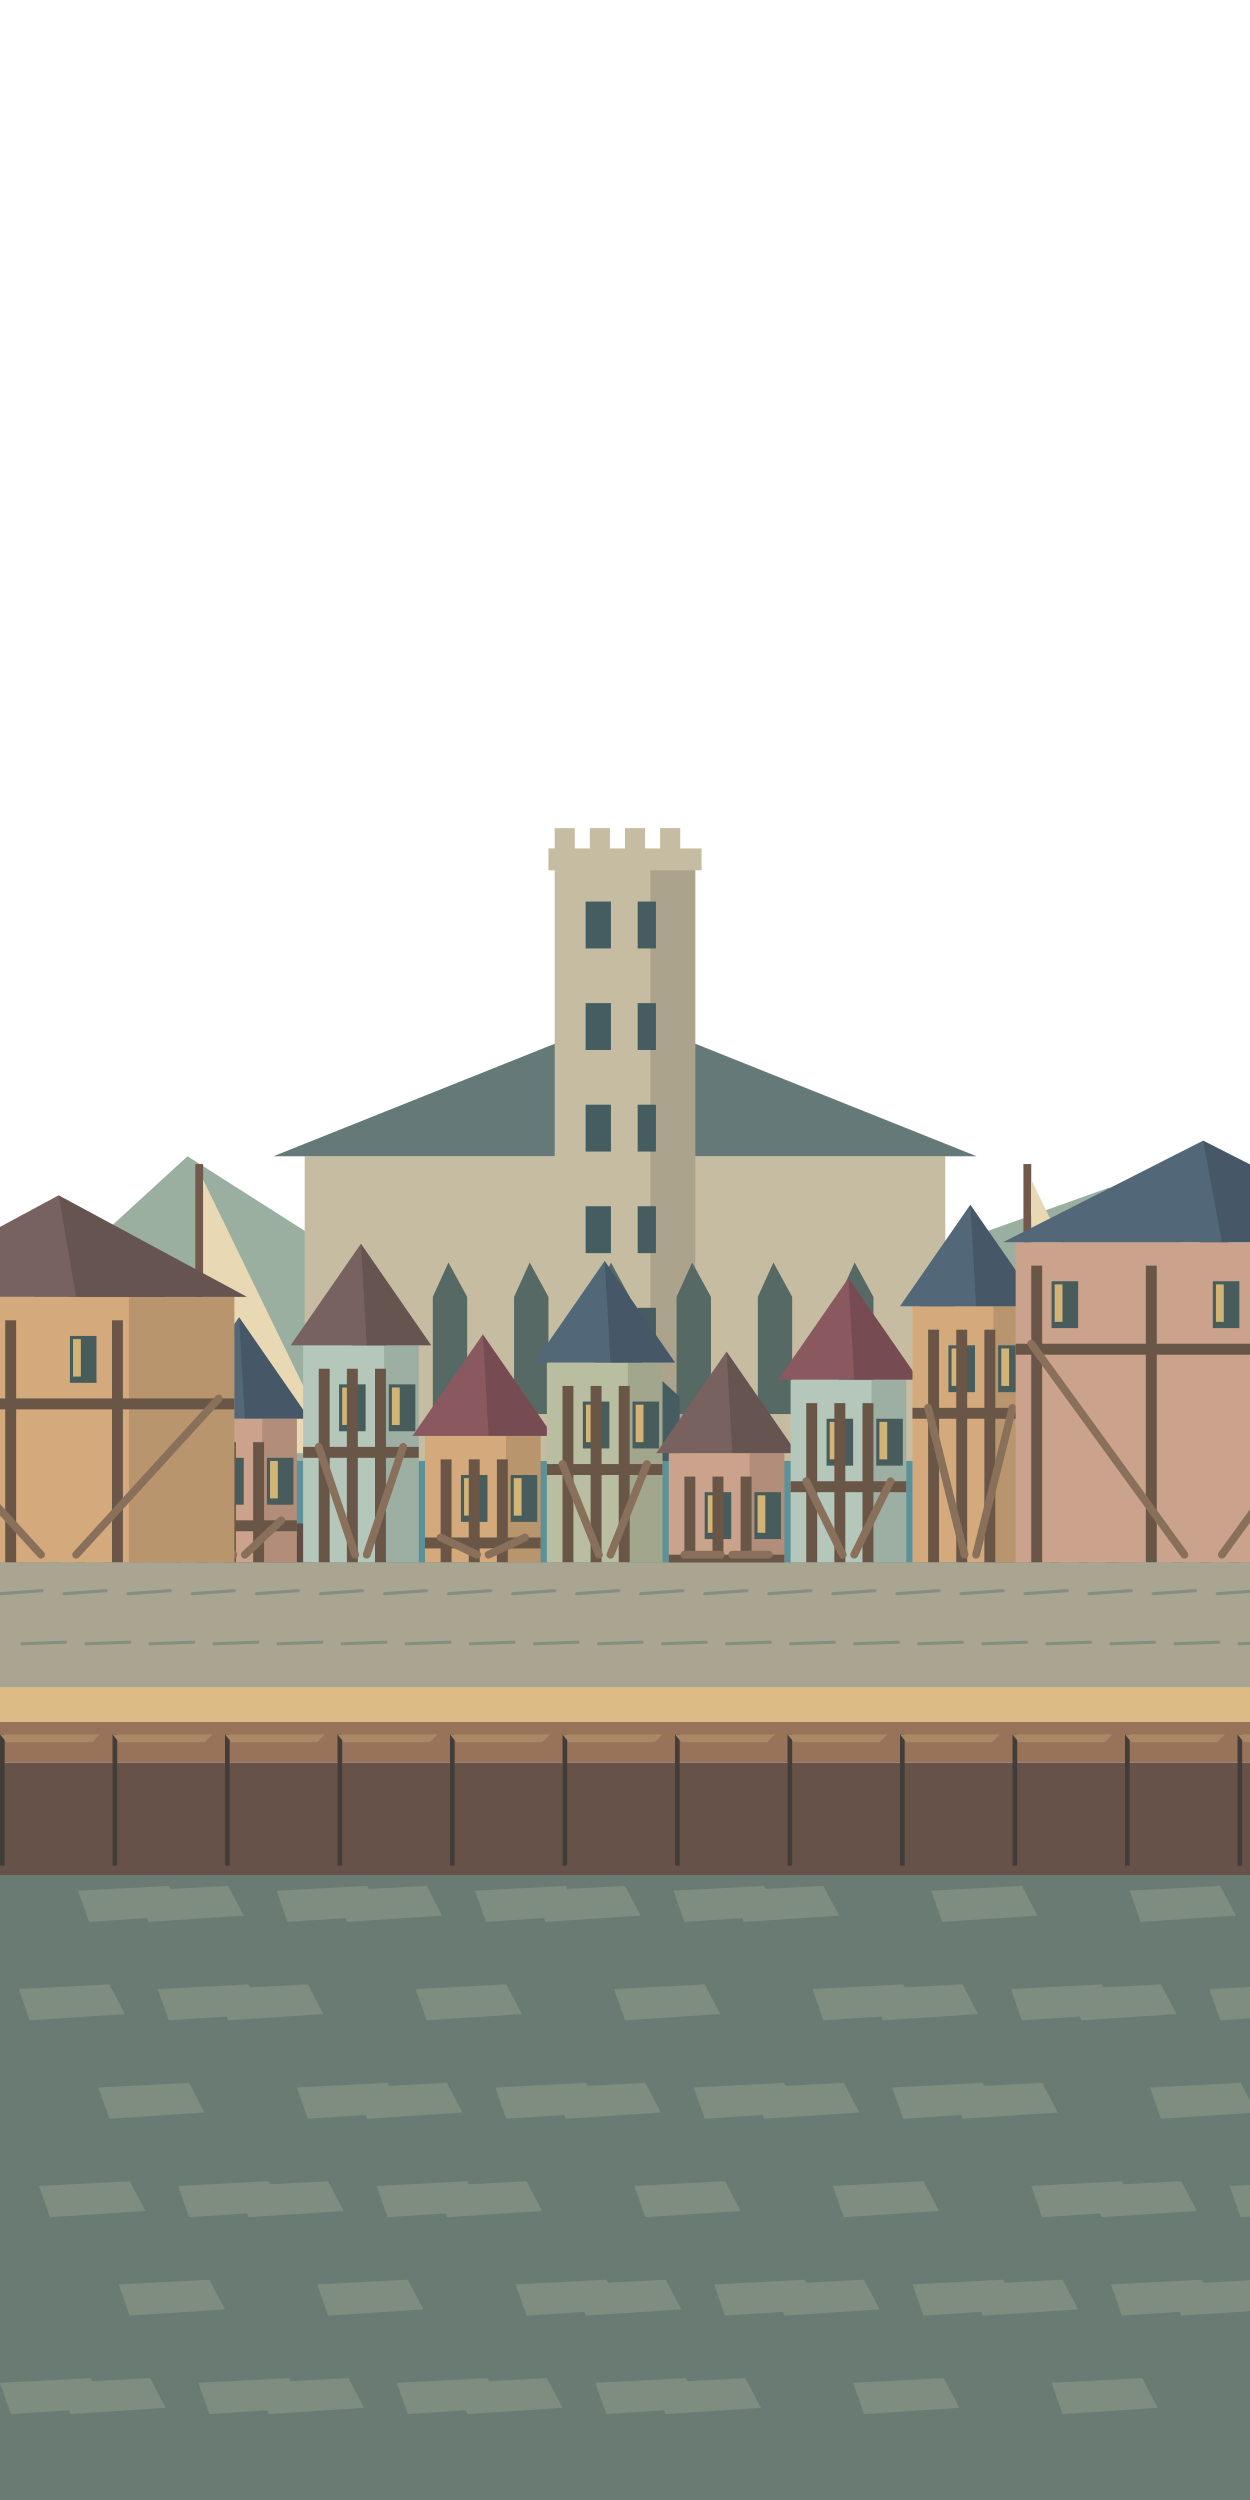
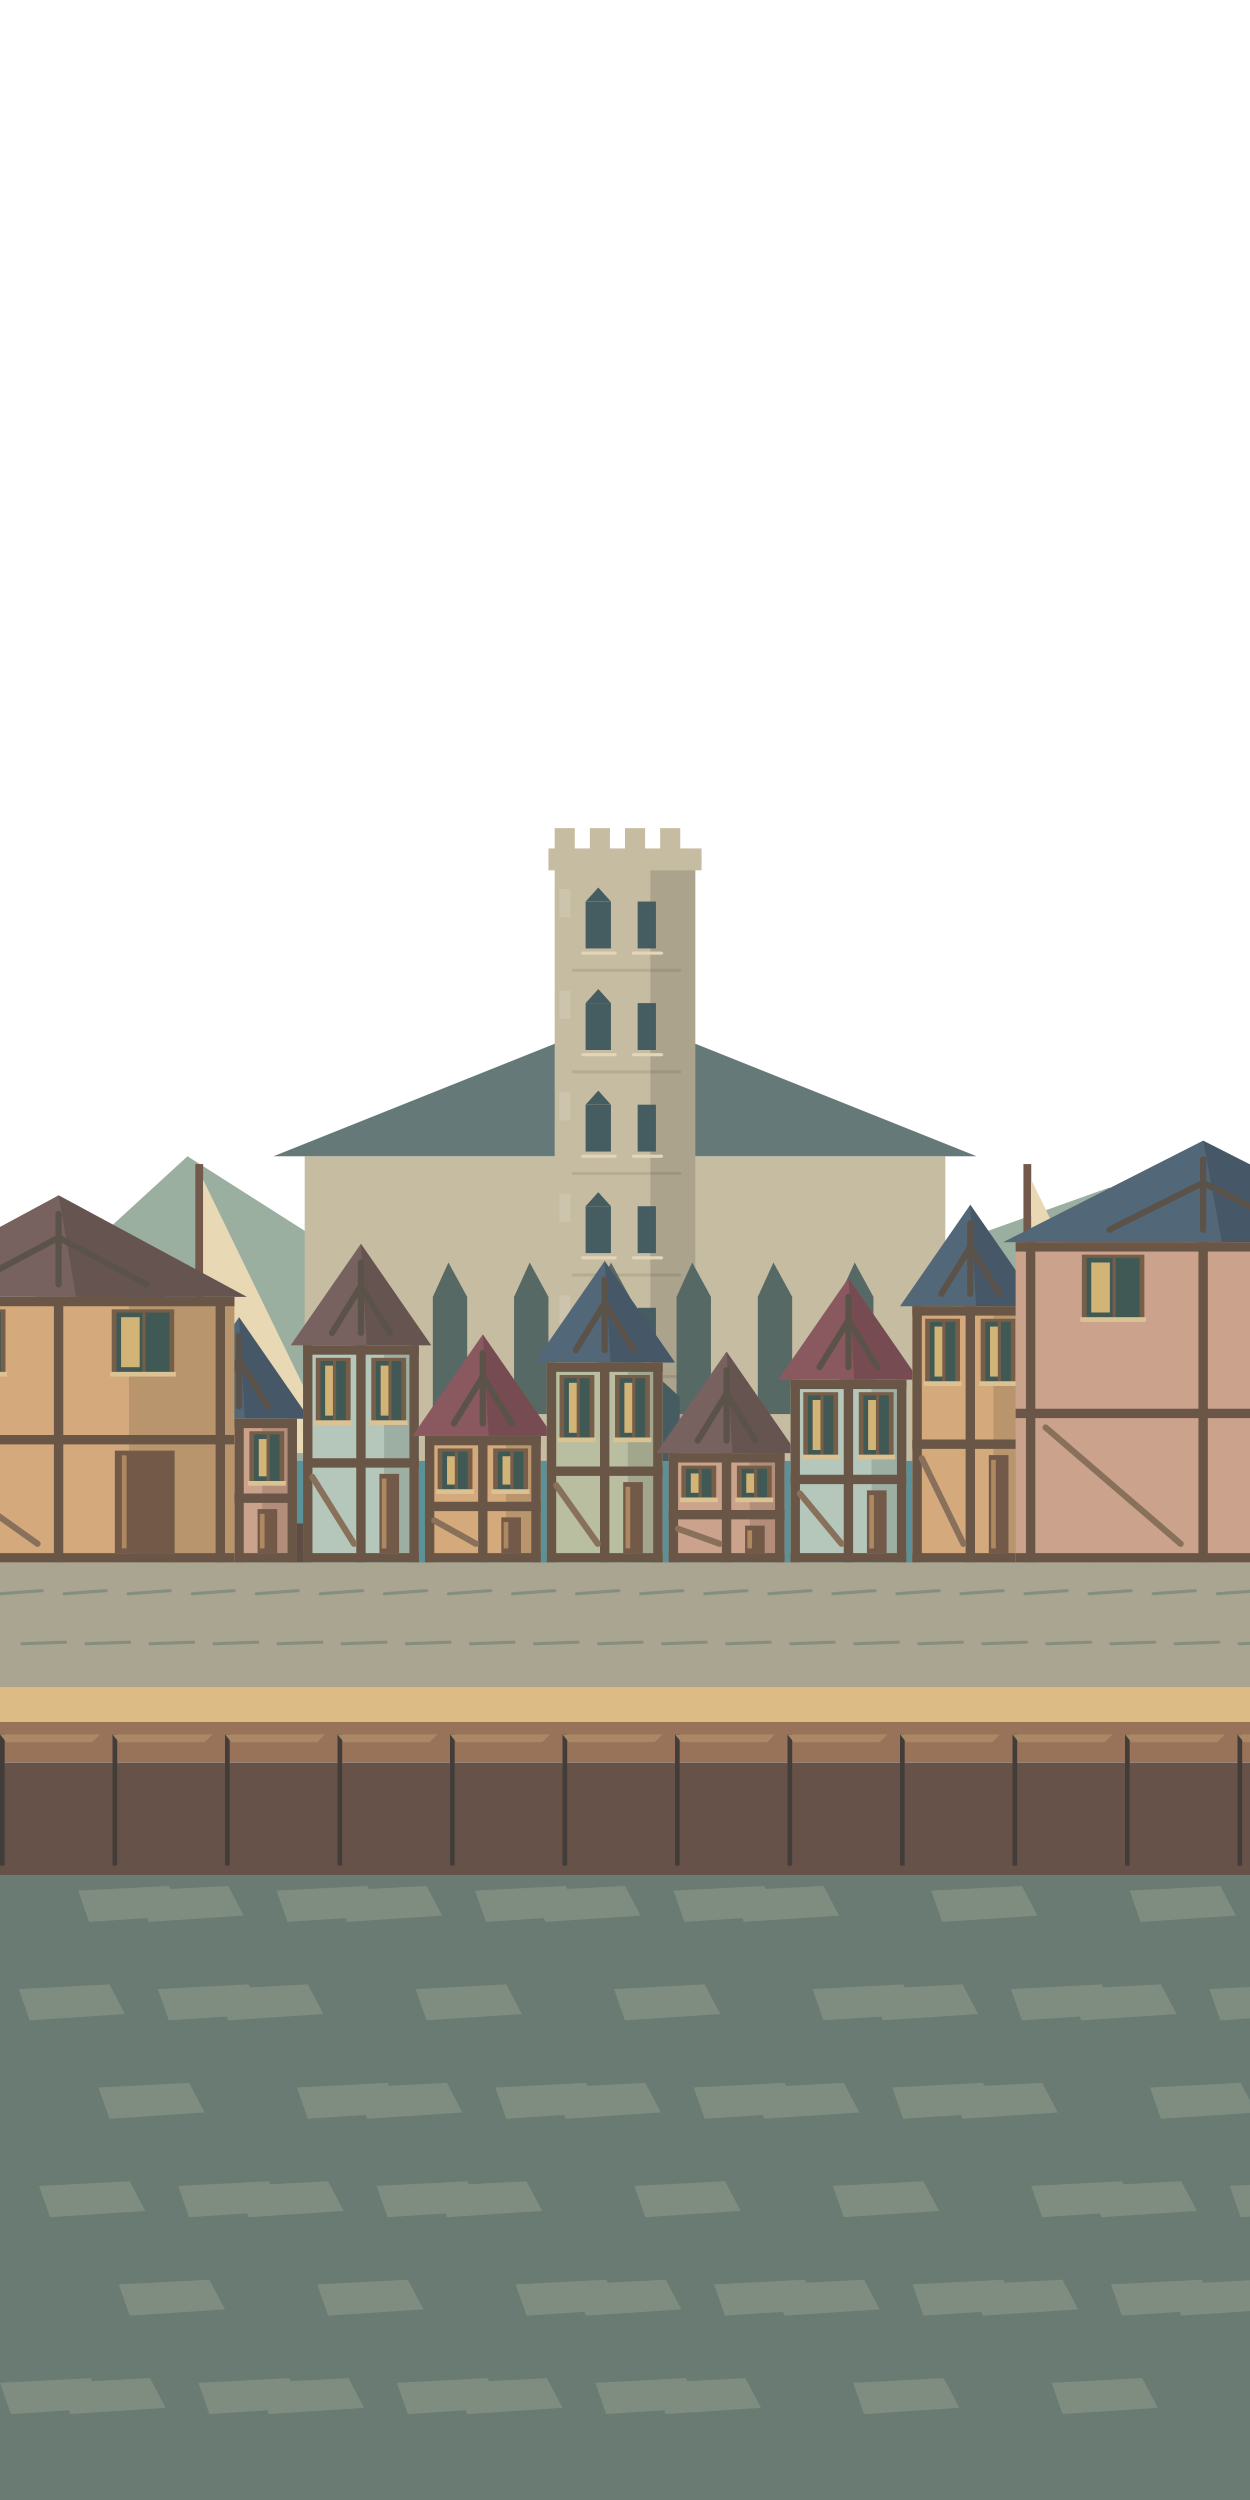
<svg xmlns="http://www.w3.org/2000/svg" width="800" height="1600" viewBox="0 0 800 1600">
  <polygon points="0,850 120,740 230,810 400,720 570,810 710,760 800,830 800,1080 0,1080" fill="#9bafa0" />
  <rect x="195" y="740" width="410" height="230" fill="#c6bca1" />
  <polygon points="175,740 400,650 625,740" fill="#657a78" />
  <rect x="355" y="555" width="90" height="415" fill="#c6bca1" />
  <polygon points="416.2,555 445,555 445,970 416.2,970" fill="#00000022" />
  <rect x="351" y="543" width="98" height="14" fill="#c6bca1" />
  <rect x="355" y="530" width="12.857" height="20" fill="#c6bca1" />
  <rect x="377.5" y="530" width="12.857" height="20" fill="#c6bca1" />
  <rect x="400" y="530" width="12.857" height="20" fill="#c6bca1" />
  <rect x="422.5" y="530" width="12.857" height="20" fill="#c6bca1" />
  <rect x="374.8" y="577" width="16.2" height="30" fill="#455c60" />
  <rect x="408.1" y="577" width="11.7" height="30" fill="#455c60" />
+   <polygon points="374.8,577 382.9,568 391,577" fill="#455c60" />
+   <path d="M373 610h20.7 M405.4 610h18" fill="none" stroke="#e4d5b9" stroke-width="2" stroke-linecap="round" stroke-linejoin="round" />
+   <rect x="358" y="569" width="7" height="18" fill="#ffffff20" />
+   <path d="M367 621h68" fill="none" stroke="#00000016" stroke-width="2" stroke-linecap="round" stroke-linejoin="round" />
  <rect x="374.8" y="642" width="16.2" height="30" fill="#455c60" />
  <rect x="408.1" y="642" width="11.7" height="30" fill="#455c60" />
+   <polygon points="374.8,642 382.9,633 391,642" fill="#455c60" />
+   <path d="M373 675h20.7 M405.4 675h18" fill="none" stroke="#e4d5b9" stroke-width="2" stroke-linecap="round" stroke-linejoin="round" />
+   <rect x="358" y="634" width="7" height="18" fill="#ffffff20" />
+   <path d="M367 686h68" fill="none" stroke="#00000016" stroke-width="2" stroke-linecap="round" stroke-linejoin="round" />
  <rect x="374.8" y="707" width="16.2" height="30" fill="#455c60" />
  <rect x="408.1" y="707" width="11.7" height="30" fill="#455c60" />
+   <polygon points="374.8,707 382.9,698 391,707" fill="#455c60" />
+   <path d="M373 740h20.7 M405.4 740h18" fill="none" stroke="#e4d5b9" stroke-width="2" stroke-linecap="round" stroke-linejoin="round" />
+   <rect x="358" y="699" width="7" height="18" fill="#ffffff20" />
+   <path d="M367 751h68" fill="none" stroke="#00000016" stroke-width="2" stroke-linecap="round" stroke-linejoin="round" />
  <rect x="374.8" y="772" width="16.2" height="30" fill="#455c60" />
  <rect x="408.1" y="772" width="11.7" height="30" fill="#455c60" />
+   <polygon points="374.8,772 382.9,763 391,772" fill="#455c60" />
+   <path d="M373 805h20.7 M405.4 805h18" fill="none" stroke="#e4d5b9" stroke-width="2" stroke-linecap="round" stroke-linejoin="round" />
+   <rect x="358" y="764" width="7" height="18" fill="#ffffff20" />
+   <path d="M367 816h68" fill="none" stroke="#00000016" stroke-width="2" stroke-linecap="round" stroke-linejoin="round" />
  <rect x="374.8" y="837" width="16.2" height="30" fill="#455c60" />
  <rect x="408.1" y="837" width="11.7" height="30" fill="#455c60" />
+   <polygon points="374.8,837 382.9,828 391,837" fill="#455c60" />
+   <path d="M373 870h20.7 M405.4 870h18" fill="none" stroke="#e4d5b9" stroke-width="2" stroke-linecap="round" stroke-linejoin="round" />
+   <rect x="358" y="829" width="7" height="18" fill="#ffffff20" />
+   <path d="M367 881h68" fill="none" stroke="#00000016" stroke-width="2" stroke-linecap="round" stroke-linejoin="round" />
  <polygon points="225,830 235,808 247,830 247,905 225,905" fill="#566965" />
  <polygon points="277,830 287,808 299,830 299,905 277,905" fill="#566965" />
  <polygon points="329,830 339,808 351,830 351,905 329,905" fill="#566965" />
  <polygon points="381,830 391,808 403,830 403,905 381,905" fill="#566965" />
  <polygon points="433,830 443,808 455,830 455,905 433,905" fill="#566965" />
  <polygon points="485,830 495,808 507,830 507,905 485,905" fill="#566965" />
  <polygon points="537,830 547,808 559,830 559,905 537,905" fill="#566965" />
  <polygon points="589,830 599,808 611,830 611,905 589,905" fill="#566965" />
  <polygon points="365,970 365,894 400,862 435,894 435,970" fill="#455c60" />
  <rect x="0" y="935" width="800" height="100" fill="#5b929a" />
  <rect x="125" y="745" width="5" height="240" fill="#72594b" />
  <polygon points="130,755 130,930 215,930" fill="#e9d8b4" />
  <polygon points="70,975 225,975 200,1000 95,1000" fill="#5f4d45" />
  <rect x="655" y="745" width="5" height="240" fill="#72594b" />
  <polygon points="660,755 660,930 745,930" fill="#e9d8b4" />
  <polygon points="600,975 755,975 730,1000 625,1000" fill="#5f4d45" />
  <rect x="-40" y="897" width="74" height="103" fill="#d4aa7d" />
  <polygon points="11.8,897 34,897 34,1000 11.8,1000" fill="#00000020" />
  <polygon points="-48,897 -3,832 42,897" fill="#77625f" />
  <polygon points="-3,832 42,897 0.7,897" fill="#00000025" />
-   <rect x="-30" y="912" width="7" height="88" fill="#695647" />
-   <rect x="-17" y="922" width="17" height="30" fill="#475c5b" />
-   <rect x="-15" y="924" width="5" height="24" fill="#d2b477" />
-   <rect x="-12" y="912" width="7" height="88" fill="#695647" />
-   <rect x="14.82" y="922" width="17" height="30" fill="#475c5b" />
-   <rect x="16.82" y="924" width="5" height="24" fill="#d2b477" />
-   <rect x="6" y="912" width="7" height="88" fill="#695647" />
-   <rect x="-40" y="962" width="74" height="7" fill="#695647" />
-   <path d="M-30 962L-6.7 995M24 962L0.7 995" fill="none" stroke="#89705b" stroke-width="5" stroke-linecap="round" stroke-linejoin="round" />
+   <path d="M-3 844L-3 889M-21.5 889L-3 859L15.5 889" fill="none" stroke="#5b524a" stroke-width="4" stroke-linecap="round" stroke-linejoin="round" />
+   <rect x="-40.04" y="897" width="6" height="103" fill="#695647" />
+   <rect x="-6" y="897" width="6" height="103" fill="#695647" />
+   <rect x="28.04" y="897" width="6" height="103" fill="#695647" />
+   <rect x="-40" y="897" width="74" height="6" fill="#695647" />
+   <rect x="-40" y="950.56" width="74" height="6" fill="#695647" />
+   <rect x="-40" y="994" width="74" height="6" fill="#695647" />
+   <rect x="-31.9" y="905" width="22.28" height="39.56" fill="#765e49" />
+   <rect x="-28.9" y="907" width="16.28" height="35.56" fill="#415955" />
+   <rect x="-25.9" y="910" width="5.698" height="29.56" fill="#d2b477" />
+   <rect x="-20.923" y="907" width="2" height="35.56" fill="#765e49" />
+   <rect x="-32.9" y="942.56" width="24.28" height="3" fill="#dac292" />
+   <rect x="3.62" y="905" width="22.28" height="39.56" fill="#765e49" />
+   <rect x="6.62" y="907" width="16.28" height="35.56" fill="#415955" />
+   <rect x="9.62" y="910" width="5.698" height="29.56" fill="#d2b477" />
+   <rect x="14.597" y="907" width="2" height="35.56" fill="#765e49" />
+   <rect x="2.62" y="942.56" width="24.28" height="3" fill="#dac292" />
+   <path d="M-34.08 962.56L-7.44 988" fill="none" stroke="#89705b" stroke-width="4" stroke-linecap="round" stroke-linejoin="round" />
+   <rect x="8.84" y="960.56" width="12.58" height="33.44" fill="#725948" />
+   <rect x="10.32" y="963.56" width="3" height="27.44" fill="#ad8860" />
  <rect x="38" y="850" width="74" height="150" fill="#b9bea1" />
  <polygon points="89.8,850 112,850 112,1000 89.8,1000" fill="#00000020" />
  <polygon points="30,850 75,785 120,850" fill="#8a5960" />
  <polygon points="75,785 120,850 78.7,850" fill="#00000025" />
-   <rect x="48" y="865" width="7" height="135" fill="#695647" />
-   <rect x="61" y="875" width="17" height="30" fill="#475c5b" />
-   <rect x="63" y="877" width="5" height="24" fill="#d2b477" />
-   <rect x="66" y="865" width="7" height="135" fill="#695647" />
-   <rect x="92.82" y="875" width="17" height="30" fill="#475c5b" />
-   <rect x="94.82" y="877" width="5" height="24" fill="#d2b477" />
-   <rect x="84" y="865" width="7" height="135" fill="#695647" />
-   <rect x="38" y="915" width="74" height="7" fill="#695647" />
-   <path d="M48 915L71.3 995M102 915L78.7 995" fill="none" stroke="#89705b" stroke-width="5" stroke-linecap="round" stroke-linejoin="round" />
+   <path d="M75 797L75 842M56.5 842L75 812L93.5 842" fill="none" stroke="#5b524a" stroke-width="4" stroke-linecap="round" stroke-linejoin="round" />
+   <rect x="37.96" y="850" width="6" height="150" fill="#695647" />
+   <rect x="72" y="850" width="6" height="150" fill="#695647" />
+   <rect x="106.04" y="850" width="6" height="150" fill="#695647" />
+   <rect x="38" y="850" width="74" height="6" fill="#695647" />
+   <rect x="38" y="928" width="74" height="6" fill="#695647" />
+   <rect x="38" y="994" width="74" height="6" fill="#695647" />
+   <rect x="46.1" y="858" width="22.28" height="42" fill="#765e49" />
+   <rect x="49.1" y="860" width="16.28" height="38" fill="#415955" />
+   <rect x="52.1" y="863" width="5.698" height="32" fill="#d2b477" />
+   <rect x="57.077" y="860" width="2" height="38" fill="#765e49" />
+   <rect x="45.1" y="898" width="24.28" height="3" fill="#dac292" />
+   <rect x="81.62" y="858" width="22.28" height="42" fill="#765e49" />
+   <rect x="84.62" y="860" width="16.28" height="38" fill="#415955" />
+   <rect x="87.62" y="863" width="5.698" height="32" fill="#d2b477" />
+   <rect x="92.597" y="860" width="2" height="38" fill="#765e49" />
+   <rect x="80.62" y="898" width="24.28" height="3" fill="#dac292" />
+   <path d="M43.92 940L70.56 988" fill="none" stroke="#89705b" stroke-width="4" stroke-linecap="round" stroke-linejoin="round" />
+   <rect x="86.84" y="938" width="12.58" height="56" fill="#725948" />
+   <rect x="88.32" y="941" width="3" height="50" fill="#ad8860" />
  <rect x="116" y="908" width="74" height="92" fill="#cba28b" />
  <polygon points="167.8,908 190,908 190,1000 167.8,1000" fill="#00000020" />
  <polygon points="108,908 153,843 198,908" fill="#526778" />
  <polygon points="153,843 198,908 156.7,908" fill="#00000025" />
-   <rect x="126" y="923" width="7" height="77" fill="#695647" />
-   <rect x="139" y="933" width="17" height="30" fill="#475c5b" />
-   <rect x="141" y="935" width="5" height="24" fill="#d2b477" />
-   <rect x="144" y="923" width="7" height="77" fill="#695647" />
-   <rect x="170.82" y="933" width="17" height="30" fill="#475c5b" />
-   <rect x="172.82" y="935" width="5" height="24" fill="#d2b477" />
-   <rect x="162" y="923" width="7" height="77" fill="#695647" />
-   <rect x="116" y="973" width="74" height="7" fill="#695647" />
-   <path d="M126 973L149.3 995M180 973L156.7 995" fill="none" stroke="#89705b" stroke-width="5" stroke-linecap="round" stroke-linejoin="round" />
+   <path d="M153 855L153 900M134.5 900L153 870L171.5 900" fill="none" stroke="#5b524a" stroke-width="4" stroke-linecap="round" stroke-linejoin="round" />
+   <rect x="115.96" y="908" width="6" height="92" fill="#695647" />
+   <rect x="150" y="908" width="6" height="92" fill="#695647" />
+   <rect x="184.04" y="908" width="6" height="92" fill="#695647" />
+   <rect x="116" y="908" width="74" height="6" fill="#695647" />
+   <rect x="116" y="955.84" width="74" height="6" fill="#695647" />
+   <rect x="116" y="994" width="74" height="6" fill="#695647" />
+   <rect x="124.1" y="916" width="22.28" height="33.84" fill="#765e49" />
+   <rect x="127.1" y="918" width="16.28" height="29.84" fill="#415955" />
+   <rect x="130.1" y="921" width="5.698" height="23.84" fill="#d2b477" />
+   <rect x="135.077" y="918" width="2" height="29.84" fill="#765e49" />
+   <rect x="123.1" y="947.84" width="24.28" height="3" fill="#dac292" />
+   <rect x="159.62" y="916" width="22.28" height="33.84" fill="#765e49" />
+   <rect x="162.62" y="918" width="16.28" height="29.84" fill="#415955" />
+   <rect x="165.62" y="921" width="5.698" height="23.84" fill="#d2b477" />
+   <rect x="170.597" y="918" width="2" height="29.84" fill="#765e49" />
+   <rect x="158.62" y="947.84" width="24.28" height="3" fill="#dac292" />
+   <path d="M121.92 967.84L148.56 988" fill="none" stroke="#89705b" stroke-width="4" stroke-linecap="round" stroke-linejoin="round" />
+   <rect x="164.84" y="965.84" width="12.58" height="28.16" fill="#725948" />
+   <rect x="166.32" y="968.84" width="3" height="22.16" fill="#ad8860" />
  <rect x="194" y="861" width="74" height="139" fill="#b4c7ba" />
  <polygon points="245.8,861 268,861 268,1000 245.8,1000" fill="#00000020" />
  <polygon points="186,861 231,796 276,861" fill="#77625f" />
  <polygon points="231,796 276,861 234.7,861" fill="#00000025" />
-   <rect x="204" y="876" width="7" height="124" fill="#695647" />
-   <rect x="217" y="886" width="17" height="30" fill="#475c5b" />
-   <rect x="219" y="888" width="5" height="24" fill="#d2b477" />
-   <rect x="222" y="876" width="7" height="124" fill="#695647" />
-   <rect x="248.82" y="886" width="17" height="30" fill="#475c5b" />
-   <rect x="250.82" y="888" width="5" height="24" fill="#d2b477" />
-   <rect x="240" y="876" width="7" height="124" fill="#695647" />
-   <rect x="194" y="926" width="74" height="7" fill="#695647" />
-   <path d="M204 926L227.3 995M258 926L234.7 995" fill="none" stroke="#89705b" stroke-width="5" stroke-linecap="round" stroke-linejoin="round" />
+   <path d="M231 808L231 853M212.5 853L231 823L249.5 853" fill="none" stroke="#5b524a" stroke-width="4" stroke-linecap="round" stroke-linejoin="round" />
+   <rect x="193.96" y="861" width="6" height="139" fill="#695647" />
+   <rect x="228" y="861" width="6" height="139" fill="#695647" />
+   <rect x="262.04" y="861" width="6" height="139" fill="#695647" />
+   <rect x="194" y="861" width="74" height="6" fill="#695647" />
+   <rect x="194" y="933.28" width="74" height="6" fill="#695647" />
+   <rect x="194" y="994" width="74" height="6" fill="#695647" />
+   <rect x="202.1" y="869" width="22.28" height="42" fill="#765e49" />
+   <rect x="205.1" y="871" width="16.28" height="38" fill="#415955" />
+   <rect x="208.1" y="874" width="5.698" height="32" fill="#d2b477" />
+   <rect x="213.077" y="871" width="2" height="38" fill="#765e49" />
+   <rect x="201.1" y="909" width="24.28" height="3" fill="#dac292" />
+   <rect x="237.62" y="869" width="22.28" height="42" fill="#765e49" />
+   <rect x="240.62" y="871" width="16.28" height="38" fill="#415955" />
+   <rect x="243.62" y="874" width="5.698" height="32" fill="#d2b477" />
+   <rect x="248.597" y="871" width="2" height="38" fill="#765e49" />
+   <rect x="236.62" y="909" width="24.28" height="3" fill="#dac292" />
+   <path d="M199.92 945.28L226.56 988" fill="none" stroke="#89705b" stroke-width="4" stroke-linecap="round" stroke-linejoin="round" />
+   <rect x="242.84" y="943.28" width="12.58" height="50.72" fill="#725948" />
+   <rect x="244.32" y="946.28" width="3" height="44.72" fill="#ad8860" />
  <rect x="272" y="919" width="74" height="81" fill="#d4aa7d" />
  <polygon points="323.8,919 346,919 346,1000 323.8,1000" fill="#00000020" />
  <polygon points="264,919 309,854 354,919" fill="#8a5960" />
  <polygon points="309,854 354,919 312.7,919" fill="#00000025" />
-   <rect x="282" y="934" width="7" height="66" fill="#695647" />
-   <rect x="295" y="944" width="17" height="30" fill="#475c5b" />
-   <rect x="297" y="946" width="5" height="24" fill="#d2b477" />
-   <rect x="300" y="934" width="7" height="66" fill="#695647" />
-   <rect x="326.82" y="944" width="17" height="30" fill="#475c5b" />
-   <rect x="328.82" y="946" width="5" height="24" fill="#d2b477" />
-   <rect x="318" y="934" width="7" height="66" fill="#695647" />
-   <rect x="272" y="984" width="74" height="7" fill="#695647" />
-   <path d="M282 984L305.3 995M336 984L312.7 995" fill="none" stroke="#89705b" stroke-width="5" stroke-linecap="round" stroke-linejoin="round" />
+   <path d="M309 866L309 911M290.5 911L309 881L327.5 911" fill="none" stroke="#5b524a" stroke-width="4" stroke-linecap="round" stroke-linejoin="round" />
+   <rect x="271.96" y="919" width="6" height="81" fill="#695647" />
+   <rect x="306" y="919" width="6" height="81" fill="#695647" />
+   <rect x="340.04" y="919" width="6" height="81" fill="#695647" />
+   <rect x="272" y="919" width="74" height="6" fill="#695647" />
+   <rect x="272" y="961.12" width="74" height="6" fill="#695647" />
+   <rect x="272" y="994" width="74" height="6" fill="#695647" />
+   <rect x="280.1" y="927" width="22.28" height="28.12" fill="#765e49" />
+   <rect x="283.1" y="929" width="16.28" height="24.12" fill="#415955" />
+   <rect x="286.1" y="932" width="5.698" height="18.12" fill="#d2b477" />
+   <rect x="291.077" y="929" width="2" height="24.12" fill="#765e49" />
+   <rect x="279.1" y="953.12" width="24.28" height="3" fill="#dac292" />
+   <rect x="315.62" y="927" width="22.28" height="28.12" fill="#765e49" />
+   <rect x="318.62" y="929" width="16.28" height="24.12" fill="#415955" />
+   <rect x="321.62" y="932" width="5.698" height="18.12" fill="#d2b477" />
+   <rect x="326.597" y="929" width="2" height="24.12" fill="#765e49" />
+   <rect x="314.62" y="953.12" width="24.28" height="3" fill="#dac292" />
+   <path d="M277.92 973.12L304.56 988" fill="none" stroke="#89705b" stroke-width="4" stroke-linecap="round" stroke-linejoin="round" />
+   <rect x="320.84" y="971.12" width="12.58" height="22.88" fill="#725948" />
+   <rect x="322.32" y="974.12" width="3" height="16.88" fill="#ad8860" />
  <rect x="350" y="872" width="74" height="128" fill="#b9bea1" />
  <polygon points="401.8,872 424,872 424,1000 401.8,1000" fill="#00000020" />
  <polygon points="342,872 387,807 432,872" fill="#526778" />
  <polygon points="387,807 432,872 390.7,872" fill="#00000025" />
-   <rect x="360" y="887" width="7" height="113" fill="#695647" />
-   <rect x="373" y="897" width="17" height="30" fill="#475c5b" />
-   <rect x="375" y="899" width="5" height="24" fill="#d2b477" />
-   <rect x="378" y="887" width="7" height="113" fill="#695647" />
-   <rect x="404.82" y="897" width="17" height="30" fill="#475c5b" />
-   <rect x="406.82" y="899" width="5" height="24" fill="#d2b477" />
-   <rect x="396" y="887" width="7" height="113" fill="#695647" />
-   <rect x="350" y="937" width="74" height="7" fill="#695647" />
-   <path d="M360 937L383.3 995M414 937L390.7 995" fill="none" stroke="#89705b" stroke-width="5" stroke-linecap="round" stroke-linejoin="round" />
+   <path d="M387 819L387 864M368.5 864L387 834L405.5 864" fill="none" stroke="#5b524a" stroke-width="4" stroke-linecap="round" stroke-linejoin="round" />
+   <rect x="349.96" y="872" width="6" height="128" fill="#695647" />
+   <rect x="384" y="872" width="6" height="128" fill="#695647" />
+   <rect x="418.04" y="872" width="6" height="128" fill="#695647" />
+   <rect x="350" y="872" width="74" height="6" fill="#695647" />
+   <rect x="350" y="938.56" width="74" height="6" fill="#695647" />
+   <rect x="350" y="994" width="74" height="6" fill="#695647" />
+   <rect x="358.1" y="880" width="22.28" height="42" fill="#765e49" />
+   <rect x="361.1" y="882" width="16.28" height="38" fill="#415955" />
+   <rect x="364.1" y="885" width="5.698" height="32" fill="#d2b477" />
+   <rect x="369.077" y="882" width="2" height="38" fill="#765e49" />
+   <rect x="357.1" y="920" width="24.28" height="3" fill="#dac292" />
+   <rect x="393.62" y="880" width="22.28" height="42" fill="#765e49" />
+   <rect x="396.62" y="882" width="16.28" height="38" fill="#415955" />
+   <rect x="399.62" y="885" width="5.698" height="32" fill="#d2b477" />
+   <rect x="404.597" y="882" width="2" height="38" fill="#765e49" />
+   <rect x="392.62" y="920" width="24.28" height="3" fill="#dac292" />
+   <path d="M355.92 950.56L382.56 988" fill="none" stroke="#89705b" stroke-width="4" stroke-linecap="round" stroke-linejoin="round" />
+   <rect x="398.84" y="948.56" width="12.58" height="45.44" fill="#725948" />
+   <rect x="400.32" y="951.56" width="3" height="39.44" fill="#ad8860" />
  <rect x="428" y="930" width="74" height="70" fill="#cba28b" />
  <polygon points="479.8,930 502,930 502,1000 479.8,1000" fill="#00000020" />
  <polygon points="420,930 465,865 510,930" fill="#77625f" />
  <polygon points="465,865 510,930 468.7,930" fill="#00000025" />
-   <rect x="438" y="945" width="7" height="55" fill="#695647" />
-   <rect x="451" y="955" width="17" height="30" fill="#475c5b" />
-   <rect x="453" y="957" width="5" height="24" fill="#d2b477" />
-   <rect x="456" y="945" width="7" height="55" fill="#695647" />
-   <rect x="482.82" y="955" width="17" height="30" fill="#475c5b" />
-   <rect x="484.82" y="957" width="5" height="24" fill="#d2b477" />
-   <rect x="474" y="945" width="7" height="55" fill="#695647" />
-   <rect x="428" y="995" width="74" height="7" fill="#695647" />
-   <path d="M438 995L461.3 995M492 995L468.7 995" fill="none" stroke="#89705b" stroke-width="5" stroke-linecap="round" stroke-linejoin="round" />
+   <path d="M465 877L465 922M446.5 922L465 892L483.5 922" fill="none" stroke="#5b524a" stroke-width="4" stroke-linecap="round" stroke-linejoin="round" />
+   <rect x="427.96" y="930" width="6" height="70" fill="#695647" />
+   <rect x="462" y="930" width="6" height="70" fill="#695647" />
+   <rect x="496.04" y="930" width="6" height="70" fill="#695647" />
+   <rect x="428" y="930" width="74" height="6" fill="#695647" />
+   <rect x="428" y="966.4" width="74" height="6" fill="#695647" />
+   <rect x="428" y="994" width="74" height="6" fill="#695647" />
+   <rect x="436.1" y="938" width="22.28" height="22.4" fill="#765e49" />
+   <rect x="439.1" y="940" width="16.28" height="18.4" fill="#415955" />
+   <rect x="442.1" y="943" width="5.698" height="12.4" fill="#d2b477" />
+   <rect x="447.077" y="940" width="2" height="18.4" fill="#765e49" />
+   <rect x="435.1" y="958.4" width="24.28" height="3" fill="#dac292" />
+   <rect x="471.62" y="938" width="22.28" height="22.4" fill="#765e49" />
+   <rect x="474.62" y="940" width="16.28" height="18.4" fill="#415955" />
+   <rect x="477.62" y="943" width="5.698" height="12.4" fill="#d2b477" />
+   <rect x="482.597" y="940" width="2" height="18.4" fill="#765e49" />
+   <rect x="470.62" y="958.4" width="24.28" height="3" fill="#dac292" />
+   <path d="M433.92 978.4L460.56 988" fill="none" stroke="#89705b" stroke-width="4" stroke-linecap="round" stroke-linejoin="round" />
+   <rect x="476.84" y="976.4" width="12.58" height="17.6" fill="#725948" />
+   <rect x="478.32" y="979.4" width="3" height="11.6" fill="#ad8860" />
  <rect x="506" y="883" width="74" height="117" fill="#b4c7ba" />
  <polygon points="557.8,883 580,883 580,1000 557.8,1000" fill="#00000020" />
  <polygon points="498,883 543,818 588,883" fill="#8a5960" />
  <polygon points="543,818 588,883 546.7,883" fill="#00000025" />
-   <rect x="516" y="898" width="7" height="102" fill="#695647" />
-   <rect x="529" y="908" width="17" height="30" fill="#475c5b" />
-   <rect x="531" y="910" width="5" height="24" fill="#d2b477" />
-   <rect x="534" y="898" width="7" height="102" fill="#695647" />
-   <rect x="560.82" y="908" width="17" height="30" fill="#475c5b" />
-   <rect x="562.82" y="910" width="5" height="24" fill="#d2b477" />
-   <rect x="552" y="898" width="7" height="102" fill="#695647" />
-   <rect x="506" y="948" width="74" height="7" fill="#695647" />
-   <path d="M516 948L539.3 995M570 948L546.7 995" fill="none" stroke="#89705b" stroke-width="5" stroke-linecap="round" stroke-linejoin="round" />
+   <path d="M543 830L543 875M524.5 875L543 845L561.5 875" fill="none" stroke="#5b524a" stroke-width="4" stroke-linecap="round" stroke-linejoin="round" />
+   <rect x="505.96" y="883" width="6" height="117" fill="#695647" />
+   <rect x="540" y="883" width="6" height="117" fill="#695647" />
+   <rect x="574.04" y="883" width="6" height="117" fill="#695647" />
+   <rect x="506" y="883" width="74" height="6" fill="#695647" />
+   <rect x="506" y="943.84" width="74" height="6" fill="#695647" />
+   <rect x="506" y="994" width="74" height="6" fill="#695647" />
+   <rect x="514.1" y="891" width="22.28" height="42" fill="#765e49" />
+   <rect x="517.1" y="893" width="16.28" height="38" fill="#415955" />
+   <rect x="520.1" y="896" width="5.698" height="32" fill="#d2b477" />
+   <rect x="525.077" y="893" width="2" height="38" fill="#765e49" />
+   <rect x="513.1" y="931" width="24.28" height="3" fill="#dac292" />
+   <rect x="549.62" y="891" width="22.28" height="42" fill="#765e49" />
+   <rect x="552.62" y="893" width="16.28" height="38" fill="#415955" />
+   <rect x="555.62" y="896" width="5.698" height="32" fill="#d2b477" />
+   <rect x="560.597" y="893" width="2" height="38" fill="#765e49" />
+   <rect x="548.62" y="931" width="24.28" height="3" fill="#dac292" />
+   <path d="M511.92 955.84L538.56 988" fill="none" stroke="#89705b" stroke-width="4" stroke-linecap="round" stroke-linejoin="round" />
+   <rect x="554.84" y="953.84" width="12.58" height="40.16" fill="#725948" />
+   <rect x="556.32" y="956.84" width="3" height="34.16" fill="#ad8860" />
  <rect x="584" y="836" width="74" height="164" fill="#d4aa7d" />
  <polygon points="635.8,836 658,836 658,1000 635.8,1000" fill="#00000020" />
  <polygon points="576,836 621,771 666,836" fill="#526778" />
  <polygon points="621,771 666,836 624.7,836" fill="#00000025" />
-   <rect x="594" y="851" width="7" height="149" fill="#695647" />
-   <rect x="607" y="861" width="17" height="30" fill="#475c5b" />
-   <rect x="609" y="863" width="5" height="24" fill="#d2b477" />
-   <rect x="612" y="851" width="7" height="149" fill="#695647" />
-   <rect x="638.82" y="861" width="17" height="30" fill="#475c5b" />
-   <rect x="640.82" y="863" width="5" height="24" fill="#d2b477" />
-   <rect x="630" y="851" width="7" height="149" fill="#695647" />
-   <rect x="584" y="901" width="74" height="7" fill="#695647" />
-   <path d="M594 901L617.3 995M648 901L624.7 995" fill="none" stroke="#89705b" stroke-width="5" stroke-linecap="round" stroke-linejoin="round" />
+   <path d="M621 783L621 828M602.5 828L621 798L639.5 828" fill="none" stroke="#5b524a" stroke-width="4" stroke-linecap="round" stroke-linejoin="round" />
+   <rect x="583.96" y="836" width="6" height="164" fill="#695647" />
+   <rect x="618" y="836" width="6" height="164" fill="#695647" />
+   <rect x="652.04" y="836" width="6" height="164" fill="#695647" />
+   <rect x="584" y="836" width="74" height="6" fill="#695647" />
+   <rect x="584" y="921.28" width="74" height="6" fill="#695647" />
+   <rect x="584" y="994" width="74" height="6" fill="#695647" />
+   <rect x="592.1" y="844" width="22.28" height="42" fill="#765e49" />
+   <rect x="595.1" y="846" width="16.28" height="38" fill="#415955" />
+   <rect x="598.1" y="849" width="5.698" height="32" fill="#d2b477" />
+   <rect x="603.077" y="846" width="2" height="38" fill="#765e49" />
+   <rect x="591.1" y="884" width="24.28" height="3" fill="#dac292" />
+   <rect x="627.62" y="844" width="22.28" height="42" fill="#765e49" />
+   <rect x="630.62" y="846" width="16.28" height="38" fill="#415955" />
+   <rect x="633.62" y="849" width="5.698" height="32" fill="#d2b477" />
+   <rect x="638.597" y="846" width="2" height="38" fill="#765e49" />
+   <rect x="626.62" y="884" width="24.28" height="3" fill="#dac292" />
+   <path d="M589.92 933.28L616.56 988" fill="none" stroke="#89705b" stroke-width="4" stroke-linecap="round" stroke-linejoin="round" />
+   <rect x="632.84" y="931.28" width="12.58" height="62.72" fill="#725948" />
+   <rect x="634.32" y="934.28" width="3" height="56.72" fill="#ad8860" />
  <rect x="662" y="894" width="74" height="106" fill="#b9bea1" />
  <polygon points="713.8,894 736,894 736,1000 713.8,1000" fill="#00000020" />
  <polygon points="654,894 699,829 744,894" fill="#77625f" />
  <polygon points="699,829 744,894 702.7,894" fill="#00000025" />
-   <rect x="672" y="909" width="7" height="91" fill="#695647" />
-   <rect x="685" y="919" width="17" height="30" fill="#475c5b" />
-   <rect x="687" y="921" width="5" height="24" fill="#d2b477" />
-   <rect x="690" y="909" width="7" height="91" fill="#695647" />
-   <rect x="716.82" y="919" width="17" height="30" fill="#475c5b" />
-   <rect x="718.82" y="921" width="5" height="24" fill="#d2b477" />
-   <rect x="708" y="909" width="7" height="91" fill="#695647" />
-   <rect x="662" y="959" width="74" height="7" fill="#695647" />
-   <path d="M672 959L695.3 995M726 959L702.7 995" fill="none" stroke="#89705b" stroke-width="5" stroke-linecap="round" stroke-linejoin="round" />
+   <path d="M699 841L699 886M680.5 886L699 856L717.5 886" fill="none" stroke="#5b524a" stroke-width="4" stroke-linecap="round" stroke-linejoin="round" />
+   <rect x="661.96" y="894" width="6" height="106" fill="#695647" />
+   <rect x="696" y="894" width="6" height="106" fill="#695647" />
+   <rect x="730.04" y="894" width="6" height="106" fill="#695647" />
+   <rect x="662" y="894" width="74" height="6" fill="#695647" />
+   <rect x="662" y="949.12" width="74" height="6" fill="#695647" />
+   <rect x="662" y="994" width="74" height="6" fill="#695647" />
+   <rect x="670.1" y="902" width="22.28" height="41.12" fill="#765e49" />
+   <rect x="673.1" y="904" width="16.28" height="37.12" fill="#415955" />
+   <rect x="676.1" y="907" width="5.698" height="31.12" fill="#d2b477" />
+   <rect x="681.077" y="904" width="2" height="37.12" fill="#765e49" />
+   <rect x="669.1" y="941.12" width="24.28" height="3" fill="#dac292" />
+   <rect x="705.62" y="902" width="22.28" height="41.12" fill="#765e49" />
+   <rect x="708.62" y="904" width="16.28" height="37.12" fill="#415955" />
+   <rect x="711.62" y="907" width="5.698" height="31.12" fill="#d2b477" />
+   <rect x="716.597" y="904" width="2" height="37.12" fill="#765e49" />
+   <rect x="704.62" y="941.12" width="24.28" height="3" fill="#dac292" />
+   <path d="M667.92 961.12L694.56 988" fill="none" stroke="#89705b" stroke-width="4" stroke-linecap="round" stroke-linejoin="round" />
+   <rect x="710.84" y="959.12" width="12.58" height="34.88" fill="#725948" />
+   <rect x="712.32" y="962.12" width="3" height="28.88" fill="#ad8860" />
  <rect x="740" y="847" width="74" height="153" fill="#cba28b" />
  <polygon points="791.8,847 814,847 814,1000 791.8,1000" fill="#00000020" />
  <polygon points="732,847 777,782 822,847" fill="#8a5960" />
  <polygon points="777,782 822,847 780.7,847" fill="#00000025" />
-   <rect x="750" y="862" width="7" height="138" fill="#695647" />
-   <rect x="763" y="872" width="17" height="30" fill="#475c5b" />
-   <rect x="765" y="874" width="5" height="24" fill="#d2b477" />
-   <rect x="768" y="862" width="7" height="138" fill="#695647" />
-   <rect x="794.82" y="872" width="17" height="30" fill="#475c5b" />
-   <rect x="796.82" y="874" width="5" height="24" fill="#d2b477" />
-   <rect x="786" y="862" width="7" height="138" fill="#695647" />
-   <rect x="740" y="912" width="74" height="7" fill="#695647" />
-   <path d="M750 912L773.3 995M804 912L780.7 995" fill="none" stroke="#89705b" stroke-width="5" stroke-linecap="round" stroke-linejoin="round" />
+   <path d="M777 794L777 839M758.5 839L777 809L795.5 839" fill="none" stroke="#5b524a" stroke-width="4" stroke-linecap="round" stroke-linejoin="round" />
+   <rect x="739.96" y="847" width="6" height="153" fill="#695647" />
+   <rect x="774" y="847" width="6" height="153" fill="#695647" />
+   <rect x="808.04" y="847" width="6" height="153" fill="#695647" />
+   <rect x="740" y="847" width="74" height="6" fill="#695647" />
+   <rect x="740" y="926.56" width="74" height="6" fill="#695647" />
+   <rect x="740" y="994" width="74" height="6" fill="#695647" />
+   <rect x="748.1" y="855" width="22.28" height="42" fill="#765e49" />
+   <rect x="751.1" y="857" width="16.28" height="38" fill="#415955" />
+   <rect x="754.1" y="860" width="5.698" height="32" fill="#d2b477" />
+   <rect x="759.077" y="857" width="2" height="38" fill="#765e49" />
+   <rect x="747.1" y="895" width="24.28" height="3" fill="#dac292" />
+   <rect x="783.62" y="855" width="22.28" height="42" fill="#765e49" />
+   <rect x="786.62" y="857" width="16.28" height="38" fill="#415955" />
+   <rect x="789.62" y="860" width="5.698" height="32" fill="#d2b477" />
+   <rect x="794.597" y="857" width="2" height="38" fill="#765e49" />
+   <rect x="782.62" y="895" width="24.28" height="3" fill="#dac292" />
+   <path d="M745.92 938.56L772.56 988" fill="none" stroke="#89705b" stroke-width="4" stroke-linecap="round" stroke-linejoin="round" />
+   <rect x="788.84" y="936.56" width="12.58" height="57.44" fill="#725948" />
+   <rect x="790.32" y="939.56" width="3" height="51.44" fill="#ad8860" />
  <rect x="818" y="905" width="74" height="95" fill="#b4c7ba" />
  <polygon points="869.8,905 892,905 892,1000 869.8,1000" fill="#00000020" />
  <polygon points="810,905 855,840 900,905" fill="#526778" />
  <polygon points="855,840 900,905 858.7,905" fill="#00000025" />
-   <rect x="828" y="920" width="7" height="80" fill="#695647" />
-   <rect x="841" y="930" width="17" height="30" fill="#475c5b" />
-   <rect x="843" y="932" width="5" height="24" fill="#d2b477" />
-   <rect x="846" y="920" width="7" height="80" fill="#695647" />
-   <rect x="872.82" y="930" width="17" height="30" fill="#475c5b" />
-   <rect x="874.82" y="932" width="5" height="24" fill="#d2b477" />
-   <rect x="864" y="920" width="7" height="80" fill="#695647" />
-   <rect x="818" y="970" width="74" height="7" fill="#695647" />
-   <path d="M828 970L851.3 995M882 970L858.7 995" fill="none" stroke="#89705b" stroke-width="5" stroke-linecap="round" stroke-linejoin="round" />
+   <path d="M855 852L855 897M836.5 897L855 867L873.5 897" fill="none" stroke="#5b524a" stroke-width="4" stroke-linecap="round" stroke-linejoin="round" />
+   <rect x="817.96" y="905" width="6" height="95" fill="#695647" />
+   <rect x="852" y="905" width="6" height="95" fill="#695647" />
+   <rect x="886.04" y="905" width="6" height="95" fill="#695647" />
+   <rect x="818" y="905" width="74" height="6" fill="#695647" />
+   <rect x="818" y="954.4" width="74" height="6" fill="#695647" />
+   <rect x="818" y="994" width="74" height="6" fill="#695647" />
+   <rect x="826.1" y="913" width="22.28" height="35.4" fill="#765e49" />
+   <rect x="829.1" y="915" width="16.28" height="31.4" fill="#415955" />
+   <rect x="832.1" y="918" width="5.698" height="25.4" fill="#d2b477" />
+   <rect x="837.077" y="915" width="2" height="31.4" fill="#765e49" />
+   <rect x="825.1" y="946.4" width="24.28" height="3" fill="#dac292" />
+   <rect x="861.62" y="913" width="22.28" height="35.4" fill="#765e49" />
+   <rect x="864.62" y="915" width="16.28" height="31.4" fill="#415955" />
+   <rect x="867.62" y="918" width="5.698" height="25.4" fill="#d2b477" />
+   <rect x="872.597" y="915" width="2" height="31.4" fill="#765e49" />
+   <rect x="860.62" y="946.4" width="24.28" height="3" fill="#dac292" />
+   <path d="M823.92 966.4L850.56 988" fill="none" stroke="#89705b" stroke-width="4" stroke-linecap="round" stroke-linejoin="round" />
+   <rect x="866.84" y="964.4" width="12.58" height="29.6" fill="#725948" />
+   <rect x="868.32" y="967.4" width="3" height="23.6" fill="#ad8860" />
  <rect x="-75" y="830" width="225" height="170" fill="#d4aa7d" />
  <polygon points="82.5,830 150,830 150,1000 82.5,1000" fill="#00000020" />
  <polygon points="-83,830 37.5,765 158,830" fill="#77625f" />
  <polygon points="37.5,765 158,830 48.75,830" fill="#00000025" />
-   <rect x="-65" y="845" width="7" height="155" fill="#695647" />
-   <rect x="-52" y="855" width="17" height="30" fill="#475c5b" />
-   <rect x="-50" y="857" width="5" height="24" fill="#d2b477" />
-   <rect x="3.333" y="845" width="7" height="155" fill="#695647" />
-   <rect x="44.75" y="855" width="17" height="30" fill="#475c5b" />
-   <rect x="46.75" y="857" width="5" height="24" fill="#d2b477" />
-   <rect x="71.667" y="845" width="7" height="155" fill="#695647" />
-   <rect x="-75" y="895" width="225" height="7" fill="#695647" />
-   <path d="M-65 895L26.25 995M140 895L48.75 995" fill="none" stroke="#89705b" stroke-width="5" stroke-linecap="round" stroke-linejoin="round" />
+   <path d="M37.5 777L37.5 822M-18.75 822L37.5 792L93.75 822" fill="none" stroke="#5b524a" stroke-width="4" stroke-linecap="round" stroke-linejoin="round" />
+   <rect x="-69" y="830" width="6" height="170" fill="#695647" />
+   <rect x="34.5" y="830" width="6" height="170" fill="#695647" />
+   <rect x="138" y="830" width="6" height="170" fill="#695647" />
+   <rect x="-75" y="830" width="225" height="6" fill="#695647" />
+   <rect x="-75" y="918.4" width="225" height="6" fill="#695647" />
+   <rect x="-75" y="994" width="225" height="6" fill="#695647" />
+   <rect x="-36.5" y="838" width="40" height="42" fill="#765e49" />
+   <rect x="-33.5" y="840" width="34" height="38" fill="#415955" />
+   <rect x="-30.5" y="843" width="11.9" height="32" fill="#d2b477" />
+   <rect x="-16.84" y="840" width="2" height="38" fill="#765e49" />
+   <rect x="-37.5" y="878" width="42" height="3" fill="#dac292" />
+   <rect x="71.5" y="838" width="40" height="42" fill="#765e49" />
+   <rect x="74.5" y="840" width="34" height="38" fill="#415955" />
+   <rect x="77.5" y="843" width="11.9" height="32" fill="#d2b477" />
+   <rect x="91.16" y="840" width="2" height="38" fill="#765e49" />
+   <rect x="70.5" y="878" width="42" height="3" fill="#dac292" />
+   <path d="M-57 930.4L24 988" fill="none" stroke="#89705b" stroke-width="4" stroke-linecap="round" stroke-linejoin="round" />
+   <rect x="73.5" y="928.4" width="38.25" height="65.6" fill="#725948" />
+   <rect x="78" y="931.4" width="3" height="59.6" fill="#ad8860" />
  <rect x="650" y="795" width="240" height="205" fill="#cba28b" />
  <polygon points="818,795 890,795 890,1000 818,1000" fill="#00000020" />
  <polygon points="642,795 770,730 898,795" fill="#526778" />
  <polygon points="770,730 898,795 782,795" fill="#00000025" />
-   <rect x="660" y="810" width="7" height="190" fill="#695647" />
-   <rect x="673" y="820" width="17" height="30" fill="#475c5b" />
-   <rect x="675" y="822" width="5" height="24" fill="#d2b477" />
-   <rect x="733.333" y="810" width="7" height="190" fill="#695647" />
-   <rect x="776.2" y="820" width="17" height="30" fill="#475c5b" />
-   <rect x="778.2" y="822" width="5" height="24" fill="#d2b477" />
-   <rect x="806.667" y="810" width="7" height="190" fill="#695647" />
-   <rect x="650" y="860" width="240" height="7" fill="#695647" />
-   <path d="M660 860L758 995M880 860L782 995" fill="none" stroke="#89705b" stroke-width="5" stroke-linecap="round" stroke-linejoin="round" />
+   <path d="M770 742L770 787M710 787L770 757L830 787" fill="none" stroke="#5b524a" stroke-width="4" stroke-linecap="round" stroke-linejoin="round" />
+   <rect x="656.6" y="795" width="6" height="205" fill="#695647" />
+   <rect x="767" y="795" width="6" height="205" fill="#695647" />
+   <rect x="877.4" y="795" width="6" height="205" fill="#695647" />
+   <rect x="650" y="795" width="240" height="6" fill="#695647" />
+   <rect x="650" y="901.6" width="240" height="6" fill="#695647" />
+   <rect x="650" y="994" width="240" height="6" fill="#695647" />
+   <rect x="692.4" y="803" width="40" height="42" fill="#765e49" />
+   <rect x="695.4" y="805" width="34" height="38" fill="#415955" />
+   <rect x="698.4" y="808" width="11.9" height="32" fill="#d2b477" />
+   <rect x="712.06" y="805" width="2" height="38" fill="#765e49" />
+   <rect x="691.4" y="843" width="42" height="3" fill="#dac292" />
+   <rect x="807.6" y="803" width="40" height="42" fill="#765e49" />
+   <rect x="810.6" y="805" width="34" height="38" fill="#415955" />
+   <rect x="813.6" y="808" width="11.9" height="32" fill="#d2b477" />
+   <rect x="827.26" y="805" width="2" height="38" fill="#765e49" />
+   <rect x="806.6" y="843" width="42" height="3" fill="#dac292" />
+   <path d="M669.2 913.6L755.6 988" fill="none" stroke="#89705b" stroke-width="4" stroke-linecap="round" stroke-linejoin="round" />
+   <rect x="808.4" y="911.6" width="40.8" height="82.4" fill="#725948" />
+   <rect x="813.2" y="914.6" width="3" height="76.4" fill="#ad8860" />
  <rect x="0" y="1000" width="800" height="80" fill="#a9a591" />
  <path d="M0 1020l27 -2 M14 1052l28 -1" fill="none" stroke="#868f7e" stroke-width="2" stroke-linecap="round" stroke-linejoin="round" />
  <path d="M41 1020l27 -2 M55 1052l28 -1" fill="none" stroke="#868f7e" stroke-width="2" stroke-linecap="round" stroke-linejoin="round" />
  <path d="M82 1020l27 -2 M96 1052l28 -1" fill="none" stroke="#868f7e" stroke-width="2" stroke-linecap="round" stroke-linejoin="round" />
  <path d="M123 1020l27 -2 M137 1052l28 -1" fill="none" stroke="#868f7e" stroke-width="2" stroke-linecap="round" stroke-linejoin="round" />
  <path d="M164 1020l27 -2 M178 1052l28 -1" fill="none" stroke="#868f7e" stroke-width="2" stroke-linecap="round" stroke-linejoin="round" />
  <path d="M205 1020l27 -2 M219 1052l28 -1" fill="none" stroke="#868f7e" stroke-width="2" stroke-linecap="round" stroke-linejoin="round" />
  <path d="M246 1020l27 -2 M260 1052l28 -1" fill="none" stroke="#868f7e" stroke-width="2" stroke-linecap="round" stroke-linejoin="round" />
  <path d="M287 1020l27 -2 M301 1052l28 -1" fill="none" stroke="#868f7e" stroke-width="2" stroke-linecap="round" stroke-linejoin="round" />
  <path d="M328 1020l27 -2 M342 1052l28 -1" fill="none" stroke="#868f7e" stroke-width="2" stroke-linecap="round" stroke-linejoin="round" />
  <path d="M369 1020l27 -2 M383 1052l28 -1" fill="none" stroke="#868f7e" stroke-width="2" stroke-linecap="round" stroke-linejoin="round" />
  <path d="M410 1020l27 -2 M424 1052l28 -1" fill="none" stroke="#868f7e" stroke-width="2" stroke-linecap="round" stroke-linejoin="round" />
  <path d="M451 1020l27 -2 M465 1052l28 -1" fill="none" stroke="#868f7e" stroke-width="2" stroke-linecap="round" stroke-linejoin="round" />
  <path d="M492 1020l27 -2 M506 1052l28 -1" fill="none" stroke="#868f7e" stroke-width="2" stroke-linecap="round" stroke-linejoin="round" />
  <path d="M533 1020l27 -2 M547 1052l28 -1" fill="none" stroke="#868f7e" stroke-width="2" stroke-linecap="round" stroke-linejoin="round" />
  <path d="M574 1020l27 -2 M588 1052l28 -1" fill="none" stroke="#868f7e" stroke-width="2" stroke-linecap="round" stroke-linejoin="round" />
  <path d="M615 1020l27 -2 M629 1052l28 -1" fill="none" stroke="#868f7e" stroke-width="2" stroke-linecap="round" stroke-linejoin="round" />
  <path d="M656 1020l27 -2 M670 1052l28 -1" fill="none" stroke="#868f7e" stroke-width="2" stroke-linecap="round" stroke-linejoin="round" />
  <path d="M697 1020l27 -2 M711 1052l28 -1" fill="none" stroke="#868f7e" stroke-width="2" stroke-linecap="round" stroke-linejoin="round" />
  <path d="M738 1020l27 -2 M752 1052l28 -1" fill="none" stroke="#868f7e" stroke-width="2" stroke-linecap="round" stroke-linejoin="round" />
  <path d="M779 1020l27 -2 M793 1052l28 -1" fill="none" stroke="#868f7e" stroke-width="2" stroke-linecap="round" stroke-linejoin="round" />
  <path d="M820 1020l27 -2 M834 1052l28 -1" fill="none" stroke="#868f7e" stroke-width="2" stroke-linecap="round" stroke-linejoin="round" />
  <path d="M861 1020l27 -2 M875 1052l28 -1" fill="none" stroke="#868f7e" stroke-width="2" stroke-linecap="round" stroke-linejoin="round" />
  <rect x="0" y="1080" width="800" height="22" fill="#ddbb85" />
  <rect x="0" y="1102" width="800" height="26" fill="#98735a" />
  <rect x="0" y="1128" width="800" height="72" fill="#665248" />
  <rect x="0" y="1110" width="3" height="84" fill="#423d39" />
  <polygon points="0,1110 64,1110 59,1115 4,1115" fill="#aa8865" />
  <rect x="72" y="1110" width="3" height="84" fill="#423d39" />
  <polygon points="72,1110 136,1110 131,1115 76,1115" fill="#aa8865" />
  <rect x="144" y="1110" width="3" height="84" fill="#423d39" />
  <polygon points="144,1110 208,1110 203,1115 148,1115" fill="#aa8865" />
  <rect x="216" y="1110" width="3" height="84" fill="#423d39" />
  <polygon points="216,1110 280,1110 275,1115 220,1115" fill="#aa8865" />
  <rect x="288" y="1110" width="3" height="84" fill="#423d39" />
  <polygon points="288,1110 352,1110 347,1115 292,1115" fill="#aa8865" />
  <rect x="360" y="1110" width="3" height="84" fill="#423d39" />
  <polygon points="360,1110 424,1110 419,1115 364,1115" fill="#aa8865" />
  <rect x="432" y="1110" width="3" height="84" fill="#423d39" />
  <polygon points="432,1110 496,1110 491,1115 436,1115" fill="#aa8865" />
  <rect x="504" y="1110" width="3" height="84" fill="#423d39" />
  <polygon points="504,1110 568,1110 563,1115 508,1115" fill="#aa8865" />
  <rect x="576" y="1110" width="3" height="84" fill="#423d39" />
  <polygon points="576,1110 640,1110 635,1115 580,1115" fill="#aa8865" />
  <rect x="648" y="1110" width="3" height="84" fill="#423d39" />
  <polygon points="648,1110 712,1110 707,1115 652,1115" fill="#aa8865" />
  <rect x="720" y="1110" width="3" height="84" fill="#423d39" />
  <polygon points="720,1110 784,1110 779,1115 724,1115" fill="#aa8865" />
  <rect x="792" y="1110" width="3" height="84" fill="#423d39" />
  <polygon points="792,1110 856,1110 851,1115 796,1115" fill="#aa8865" />
  <rect x="0" y="1200" width="800" height="400" fill="#697b72" />
  <polygon points="88,1210 146,1207 156,1226 95,1230" fill="#7e8d80" />
  <polygon points="215,1210 273,1207 283,1226 222,1230" fill="#7e8d80" />
  <polygon points="342,1210 400,1207 410,1226 349,1230" fill="#7e8d80" />
  <polygon points="469,1210 527,1207 537,1226 476,1230" fill="#7e8d80" />
  <polygon points="596,1210 654,1207 664,1226 603,1230" fill="#7e8d80" />
  <polygon points="723,1210 781,1207 791,1226 730,1230" fill="#7e8d80" />
  <polygon points="50,1210 108,1207 118,1226 57,1230" fill="#7e8d80" />
  <polygon points="177,1210 235,1207 245,1226 184,1230" fill="#7e8d80" />
  <polygon points="304,1210 362,1207 372,1226 311,1230" fill="#7e8d80" />
  <polygon points="431,1210 489,1207 499,1226 438,1230" fill="#7e8d80" />
  <polygon points="558,1273 616,1270 626,1289 565,1293" fill="#7e8d80" />
  <polygon points="685,1273 743,1270 753,1289 692,1293" fill="#7e8d80" />
  <polygon points="12,1273 70,1270 80,1289 19,1293" fill="#7e8d80" />
  <polygon points="139,1273 197,1270 207,1289 146,1293" fill="#7e8d80" />
  <polygon points="266,1273 324,1270 334,1289 273,1293" fill="#7e8d80" />
  <polygon points="393,1273 451,1270 461,1289 400,1293" fill="#7e8d80" />
  <polygon points="520,1273 578,1270 588,1289 527,1293" fill="#7e8d80" />
  <polygon points="647,1273 705,1270 715,1289 654,1293" fill="#7e8d80" />
  <polygon points="774,1273 832,1270 842,1289 781,1293" fill="#7e8d80" />
  <polygon points="101,1273 159,1270 169,1289 108,1293" fill="#7e8d80" />
  <polygon points="228,1336 286,1333 296,1352 235,1356" fill="#7e8d80" />
  <polygon points="355,1336 413,1333 423,1352 362,1356" fill="#7e8d80" />
  <polygon points="482,1336 540,1333 550,1352 489,1356" fill="#7e8d80" />
  <polygon points="609,1336 667,1333 677,1352 616,1356" fill="#7e8d80" />
  <polygon points="736,1336 794,1333 804,1352 743,1356" fill="#7e8d80" />
  <polygon points="63,1336 121,1333 131,1352 70,1356" fill="#7e8d80" />
  <polygon points="190,1336 248,1333 258,1352 197,1356" fill="#7e8d80" />
  <polygon points="317,1336 375,1333 385,1352 324,1356" fill="#7e8d80" />
  <polygon points="444,1336 502,1333 512,1352 451,1356" fill="#7e8d80" />
  <polygon points="571,1336 629,1333 639,1352 578,1356" fill="#7e8d80" />
  <polygon points="698,1399 756,1396 766,1415 705,1419" fill="#7e8d80" />
  <polygon points="25,1399 83,1396 93,1415 32,1419" fill="#7e8d80" />
  <polygon points="152,1399 210,1396 220,1415 159,1419" fill="#7e8d80" />
  <polygon points="279,1399 337,1396 347,1415 286,1419" fill="#7e8d80" />
  <polygon points="406,1399 464,1396 474,1415 413,1419" fill="#7e8d80" />
  <polygon points="533,1399 591,1396 601,1415 540,1419" fill="#7e8d80" />
  <polygon points="660,1399 718,1396 728,1415 667,1419" fill="#7e8d80" />
  <polygon points="787,1399 845,1396 855,1415 794,1419" fill="#7e8d80" />
  <polygon points="114,1399 172,1396 182,1415 121,1419" fill="#7e8d80" />
  <polygon points="241,1399 299,1396 309,1415 248,1419" fill="#7e8d80" />
  <polygon points="368,1462 426,1459 436,1478 375,1482" fill="#7e8d80" />
  <polygon points="495,1462 553,1459 563,1478 502,1482" fill="#7e8d80" />
  <polygon points="622,1462 680,1459 690,1478 629,1482" fill="#7e8d80" />
  <polygon points="749,1462 807,1459 817,1478 756,1482" fill="#7e8d80" />
  <polygon points="76,1462 134,1459 144,1478 83,1482" fill="#7e8d80" />
  <polygon points="203,1462 261,1459 271,1478 210,1482" fill="#7e8d80" />
  <polygon points="330,1462 388,1459 398,1478 337,1482" fill="#7e8d80" />
  <polygon points="457,1462 515,1459 525,1478 464,1482" fill="#7e8d80" />
  <polygon points="584,1462 642,1459 652,1478 591,1482" fill="#7e8d80" />
  <polygon points="711,1462 769,1459 779,1478 718,1482" fill="#7e8d80" />
  <polygon points="38,1525 96,1522 106,1541 45,1545" fill="#7e8d80" />
  <polygon points="165,1525 223,1522 233,1541 172,1545" fill="#7e8d80" />
  <polygon points="292,1525 350,1522 360,1541 299,1545" fill="#7e8d80" />
  <polygon points="419,1525 477,1522 487,1541 426,1545" fill="#7e8d80" />
  <polygon points="546,1525 604,1522 614,1541 553,1545" fill="#7e8d80" />
  <polygon points="673,1525 731,1522 741,1541 680,1545" fill="#7e8d80" />
  <polygon points="0,1525 58,1522 68,1541 7,1545" fill="#7e8d80" />
  <polygon points="127,1525 185,1522 195,1541 134,1545" fill="#7e8d80" />
  <polygon points="254,1525 312,1522 322,1541 261,1545" fill="#7e8d80" />
  <polygon points="381,1525 439,1522 449,1541 388,1545" fill="#7e8d80" />
</svg>
